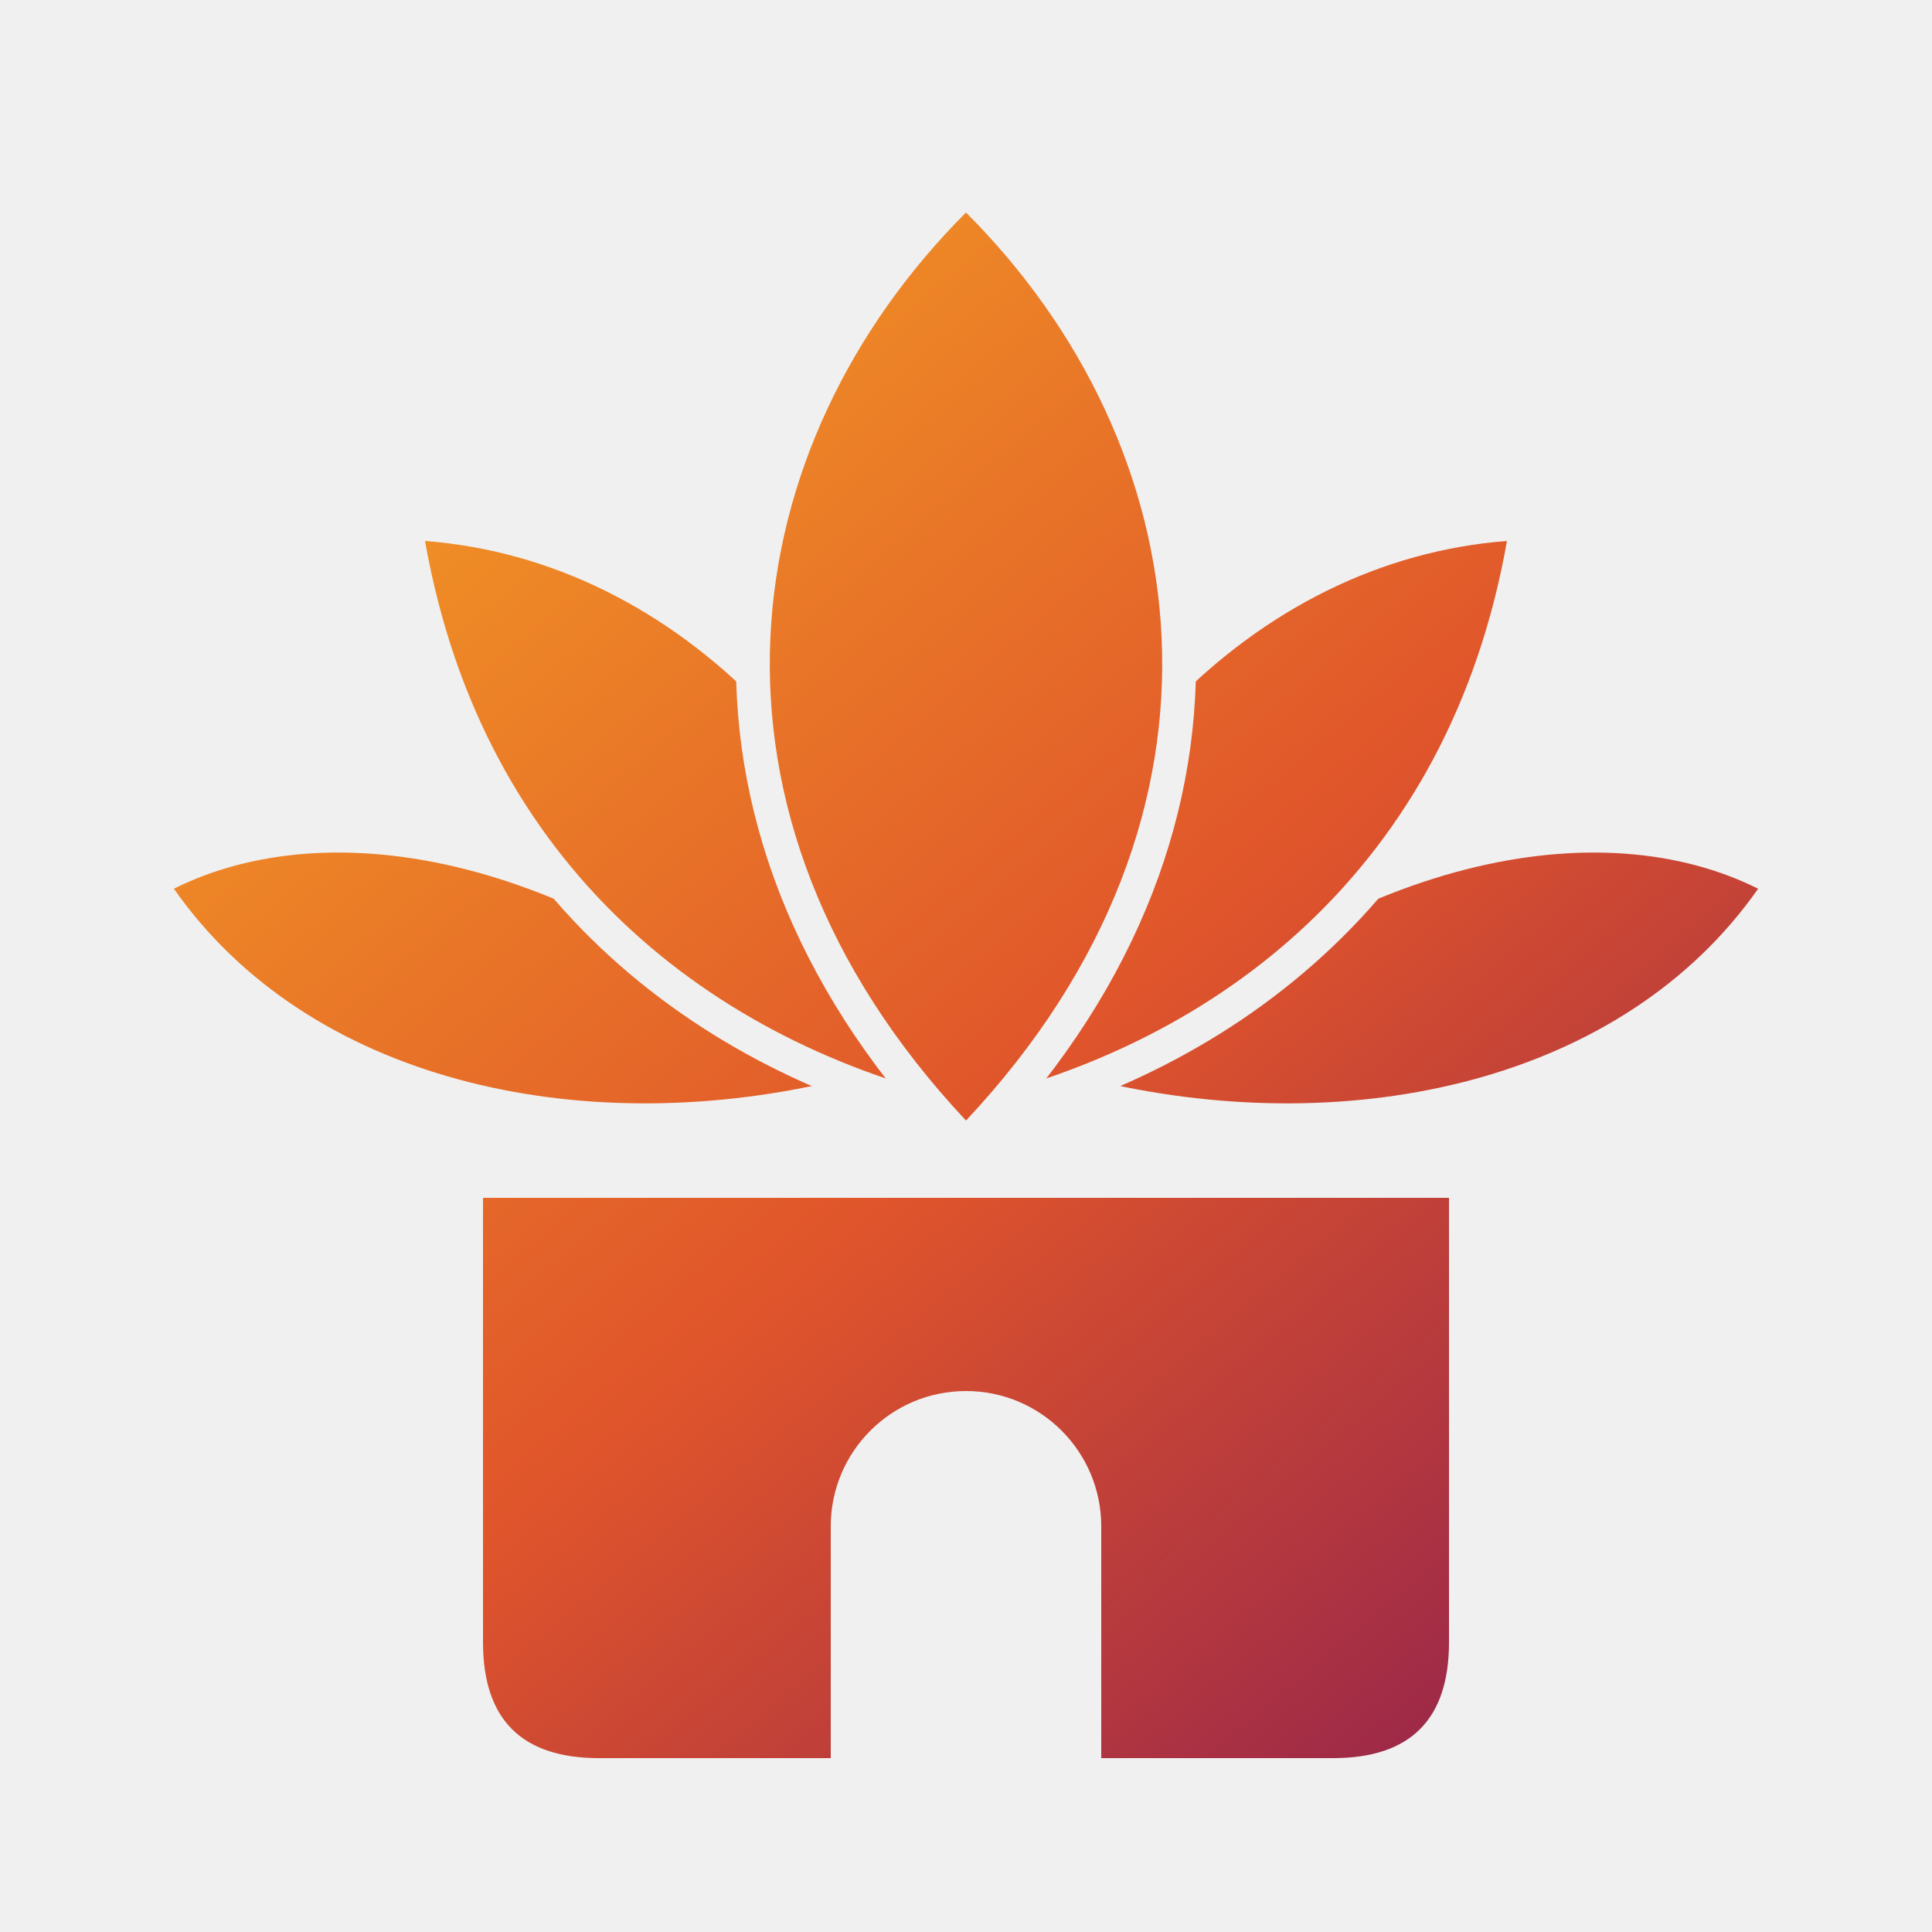
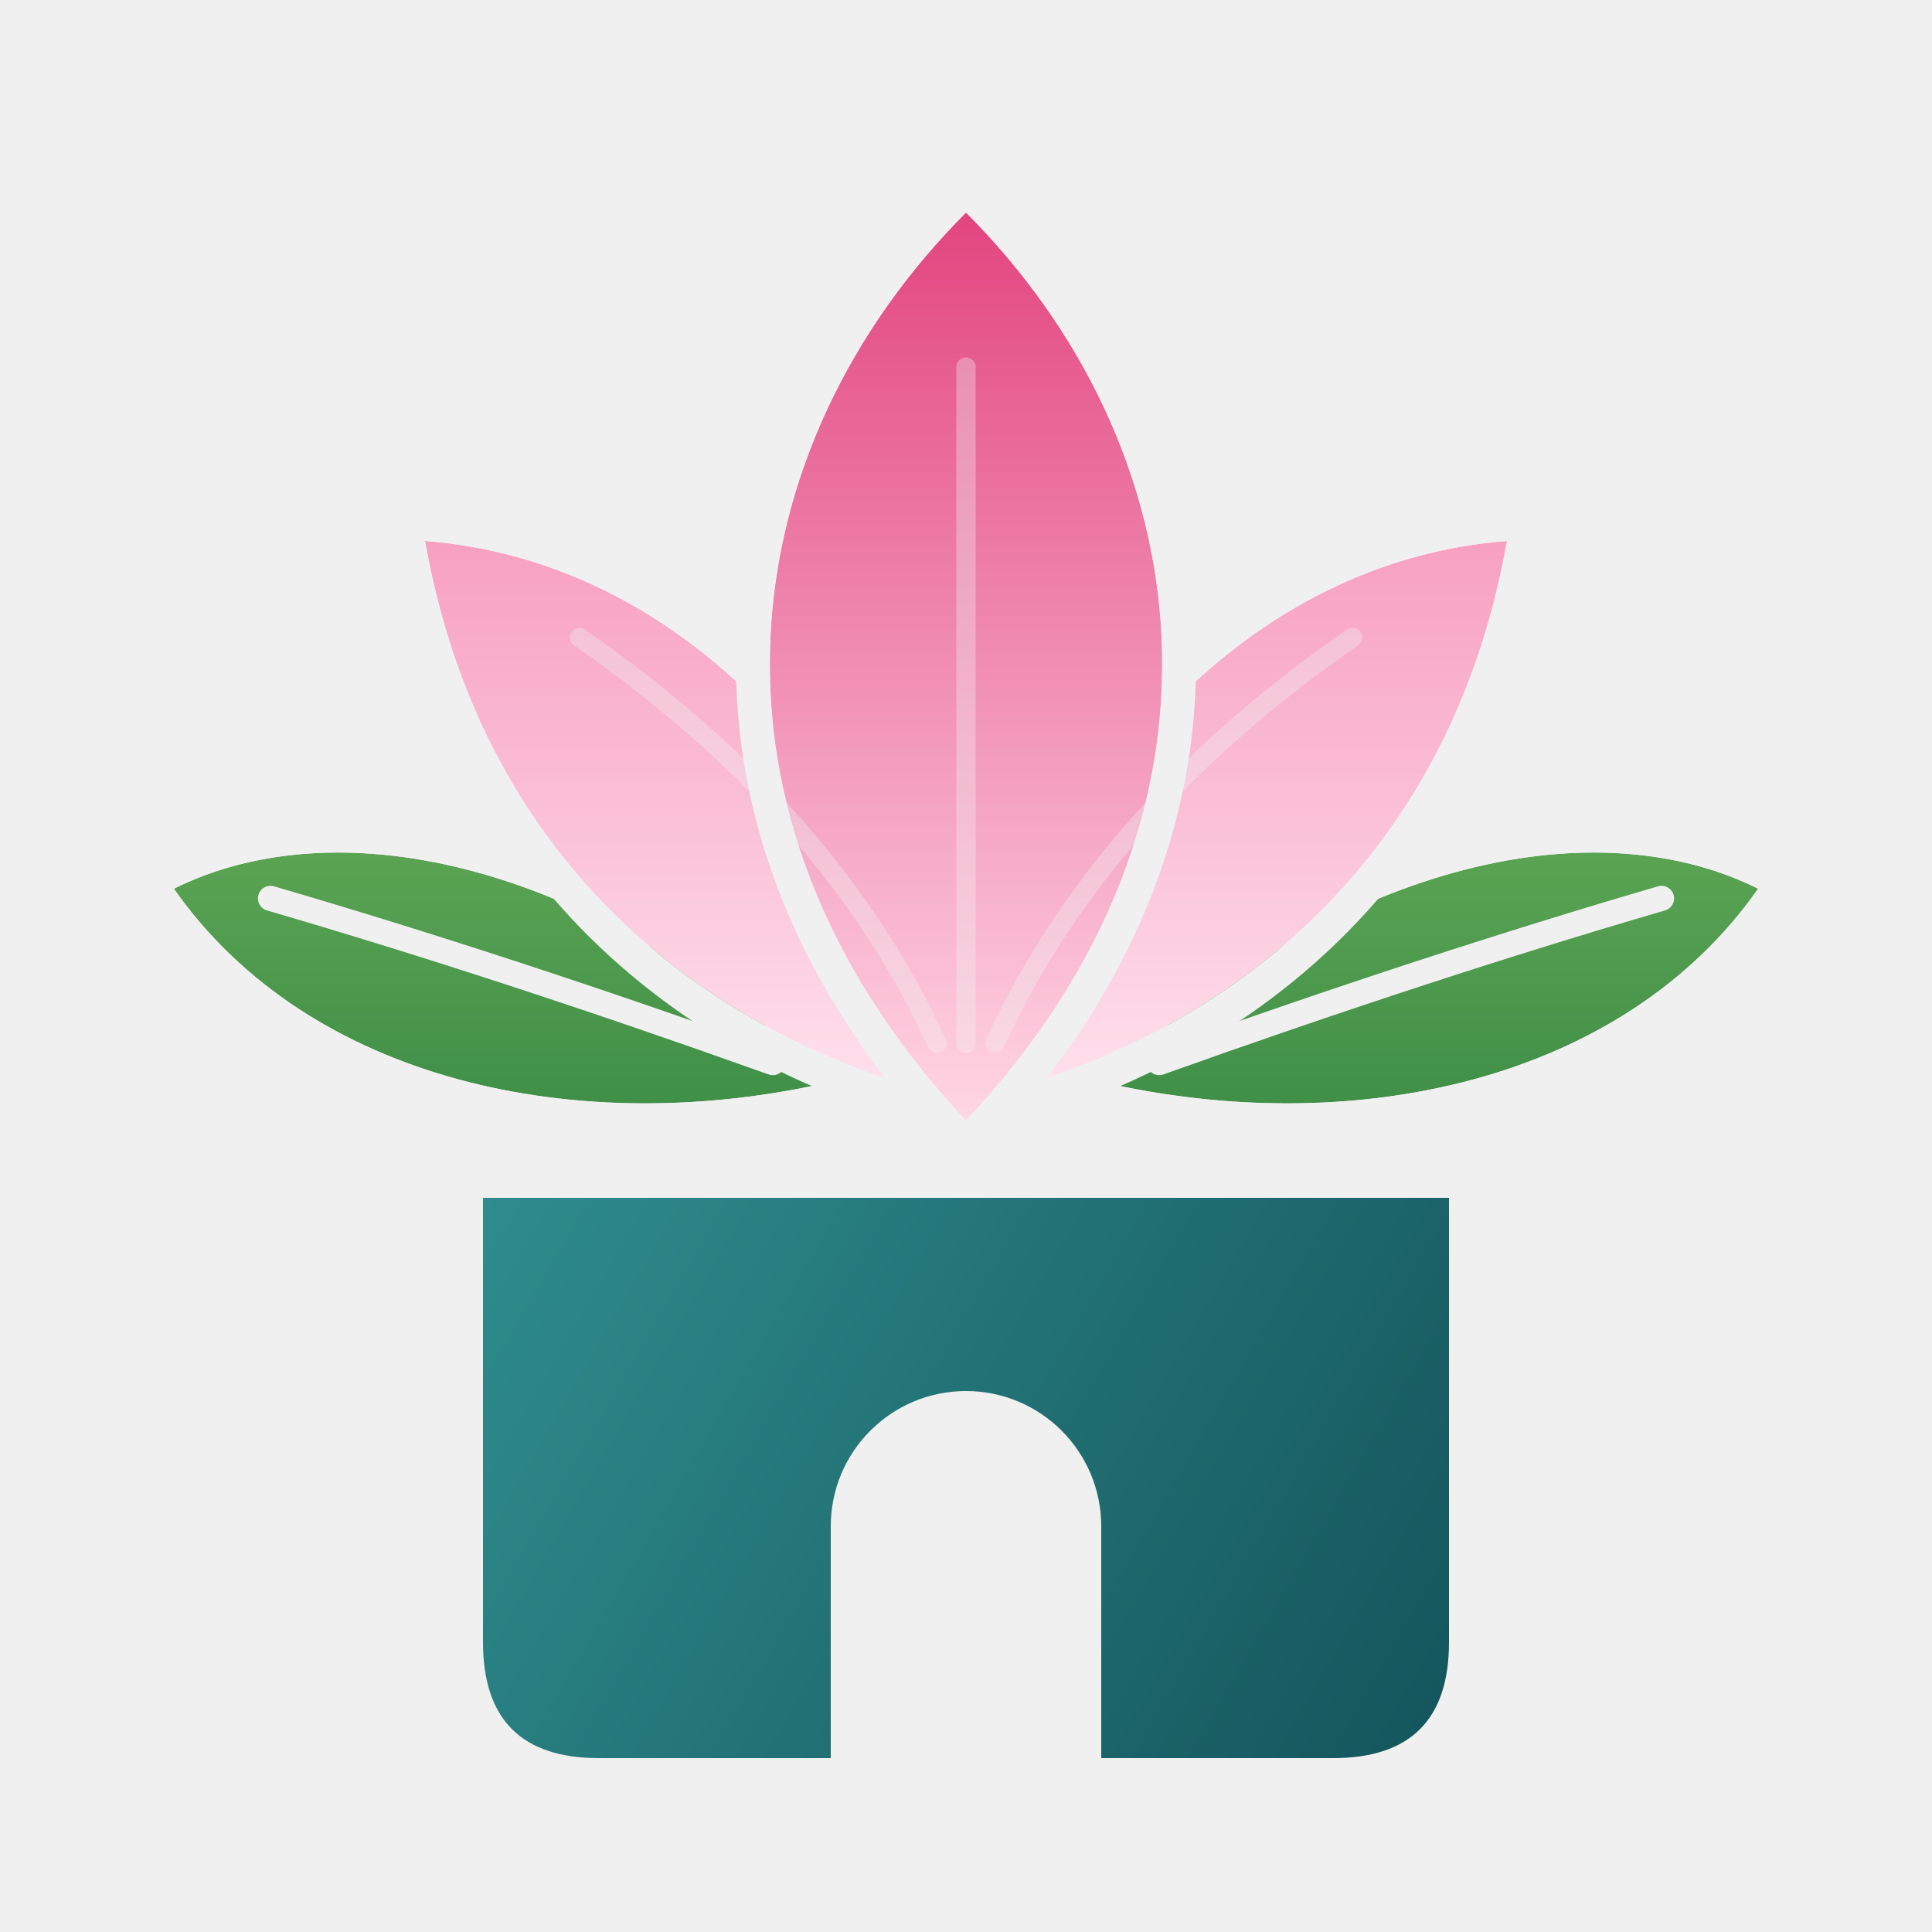
- <svg xmlns="http://www.w3.org/2000/svg" viewBox="0 0 200 200" width="200" height="200" role="img" aria-label="My Griha – Find Your Nest, Live Your Best">
+ <svg xmlns="http://www.w3.org/2000/svg" viewBox="0 0 200 200" width="200" height="200" role="img" aria-label="My Griha">
  <defs>
-     <linearGradient id="gm" gradientUnits="userSpaceOnUse" x1="30" y1="20" x2="170" y2="185">
-       <stop offset="0" stop-color="#F6A623" />
-       <stop offset=".55" stop-color="#E0552B" />
-       <stop offset="1" stop-color="#8E1F4F" />
+     <linearGradient id="hb" gradientUnits="userSpaceOnUse" x1="50" y1="124" x2="150" y2="182">
+       <stop offset="0" stop-color="#2F8C8C" />
+       <stop offset="1" stop-color="#14555C" />
    </linearGradient>
  </defs>
  <g transform="">
-     <mask id="lm5" maskUnits="userSpaceOnUse" x="0" y="0" width="200" height="200">
+     <defs>
+       <linearGradient id="fg5_0" gradientUnits="userSpaceOnUse" x1="100" y1="22" x2="100" y2="116">
+         <stop offset="0" stop-color="#9ED66F" />
+         <stop offset="1" stop-color="#3E8E47" />
+       </linearGradient>
+       <linearGradient id="fg5_1" gradientUnits="userSpaceOnUse" x1="100" y1="22" x2="100" y2="116">
+         <stop offset="0" stop-color="#9ED66F" />
+         <stop offset="1" stop-color="#3E8E47" />
+       </linearGradient>
+       <linearGradient id="fg5_2" gradientUnits="userSpaceOnUse" x1="100" y1="22" x2="100" y2="116">
+         <stop offset="0" stop-color="#F27AA6" />
+         <stop offset="1" stop-color="#FFE4EE" />
+       </linearGradient>
+       <linearGradient id="fg5_3" gradientUnits="userSpaceOnUse" x1="100" y1="22" x2="100" y2="116">
+         <stop offset="0" stop-color="#F27AA6" />
+         <stop offset="1" stop-color="#FFE4EE" />
+       </linearGradient>
+       <linearGradient id="fg5_4" gradientUnits="userSpaceOnUse" x1="100" y1="22" x2="100" y2="116">
+         <stop offset="0" stop-color="#E2457F" />
+         <stop offset="1" stop-color="#FFD6E4" />
+       </linearGradient>
+     </defs>
+     <mask id="fm5" maskUnits="userSpaceOnUse" x="0" y="0" width="200" height="200">
      <rect width="200" height="200" fill="black" />
      <path d="M18 92 C34 84 60 88 86 112 C60 118 32 112 18 92Z" fill="black" stroke="black" stroke-width="7" stroke-linejoin="round" />
      <path d="M18 92 C34 84 60 88 86 112 C60 118 32 112 18 92Z" fill="white" />
      <path d="M182 92 C166 84 140 88 114 112 C140 118 168 112 182 92Z" fill="black" stroke="black" stroke-width="7" stroke-linejoin="round" />
      <path d="M182 92 C166 84 140 88 114 112 C140 118 168 112 182 92Z" fill="white" />
      <path d="M44 56 C70 58 92 80 100 114 C74 108 50 90 44 56Z" fill="black" stroke="black" stroke-width="7" stroke-linejoin="round" />
      <path d="M44 56 C70 58 92 80 100 114 C74 108 50 90 44 56Z" fill="white" />
      <path d="M156 56 C130 58 108 80 100 114 C126 108 150 90 156 56Z" fill="black" stroke="black" stroke-width="7" stroke-linejoin="round" />
      <path d="M156 56 C130 58 108 80 100 114 C126 108 150 90 156 56Z" fill="white" />
      <path d="M100 22 C124 46 130 84 100 116 C70 84 76 46 100 22Z" fill="black" stroke="black" stroke-width="7" stroke-linejoin="round" />
      <path d="M100 22 C124 46 130 84 100 116 C70 84 76 46 100 22Z" fill="white" />
+       <path d="M80 110 Q52 100 28 93" fill="none" stroke="black" stroke-width="2.6" stroke-linecap="round" />
+       <path d="M120 110 Q148 100 172 93" fill="none" stroke="black" stroke-width="2.6" stroke-linecap="round" />
+       <path d="M97 108 Q86 84 60 66" fill="none" stroke="black" stroke-opacity=".35" stroke-width="2" stroke-linecap="round" />
+       <path d="M103 108 Q114 84 140 66" fill="none" stroke="black" stroke-opacity=".35" stroke-width="2" stroke-linecap="round" />
+       <path d="M100 108 L100 38" fill="none" stroke="black" stroke-opacity=".35" stroke-width="2" stroke-linecap="round" />
    </mask>
-     <rect x="10" y="15" width="180" height="110" fill="url(#gm)" mask="url(#lm5)" />
-     <path fill="url(#gm)" fill-rule="evenodd" d="M50 124 H150 V170 Q150 182 138 182 H62 Q50 182 50 170Z M86 182 V158 A14 14 0 0 1 114 158 V182Z" />
+     <g mask="url(#fm5)">
+       <path d="M18 92 C34 84 60 88 86 112 C60 118 32 112 18 92Z" fill="url(#fg5_0)" />
+       <path d="M182 92 C166 84 140 88 114 112 C140 118 168 112 182 92Z" fill="url(#fg5_1)" />
+       <path d="M44 56 C70 58 92 80 100 114 C74 108 50 90 44 56Z" fill="url(#fg5_2)" />
+       <path d="M156 56 C130 58 108 80 100 114 C126 108 150 90 156 56Z" fill="url(#fg5_3)" />
+       <path d="M100 22 C124 46 130 84 100 116 C70 84 76 46 100 22Z" fill="url(#fg5_4)" />
+     </g>
+     <path fill="url(#hb)" fill-rule="evenodd" d="M50 124 H150 V170 Q150 182 138 182 H62 Q50 182 50 170Z M86 182 V158 A14 14 0 0 1 114 158 V182Z" />
  </g>
</svg>
